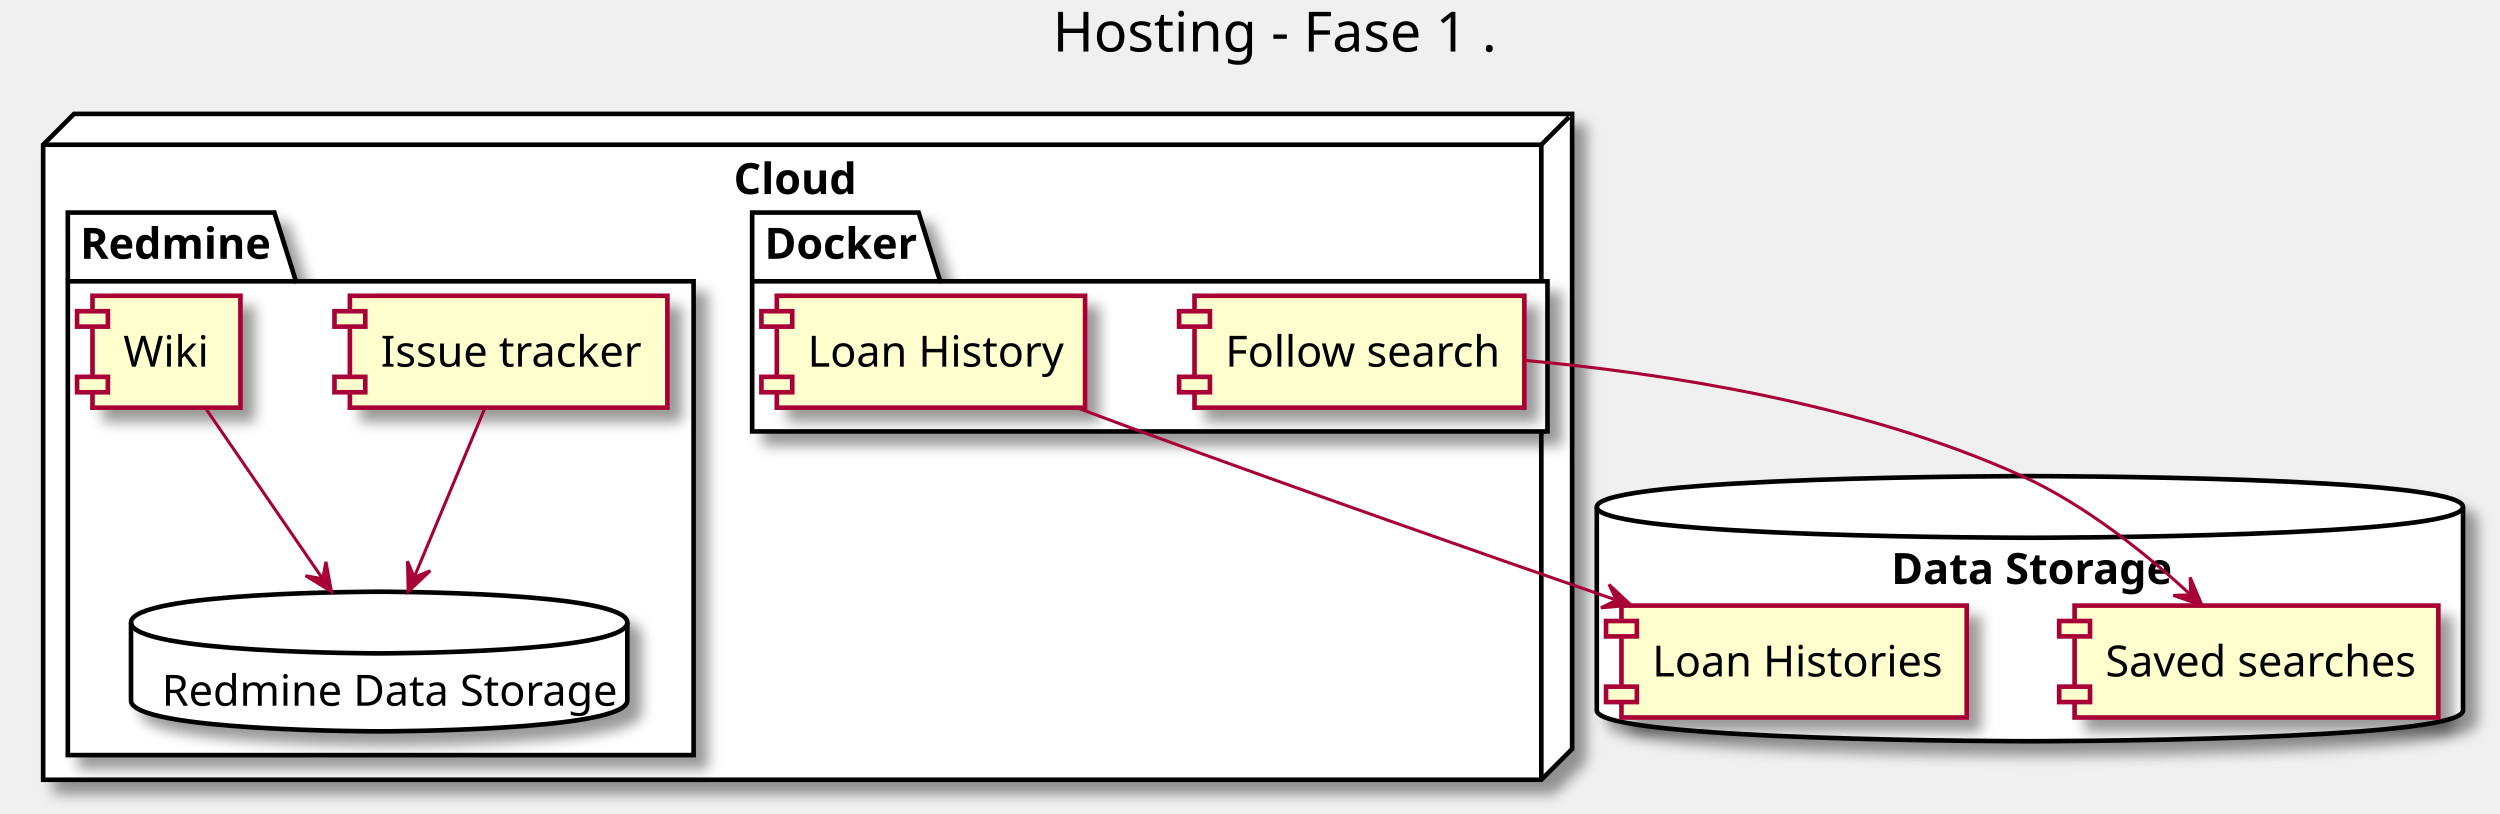
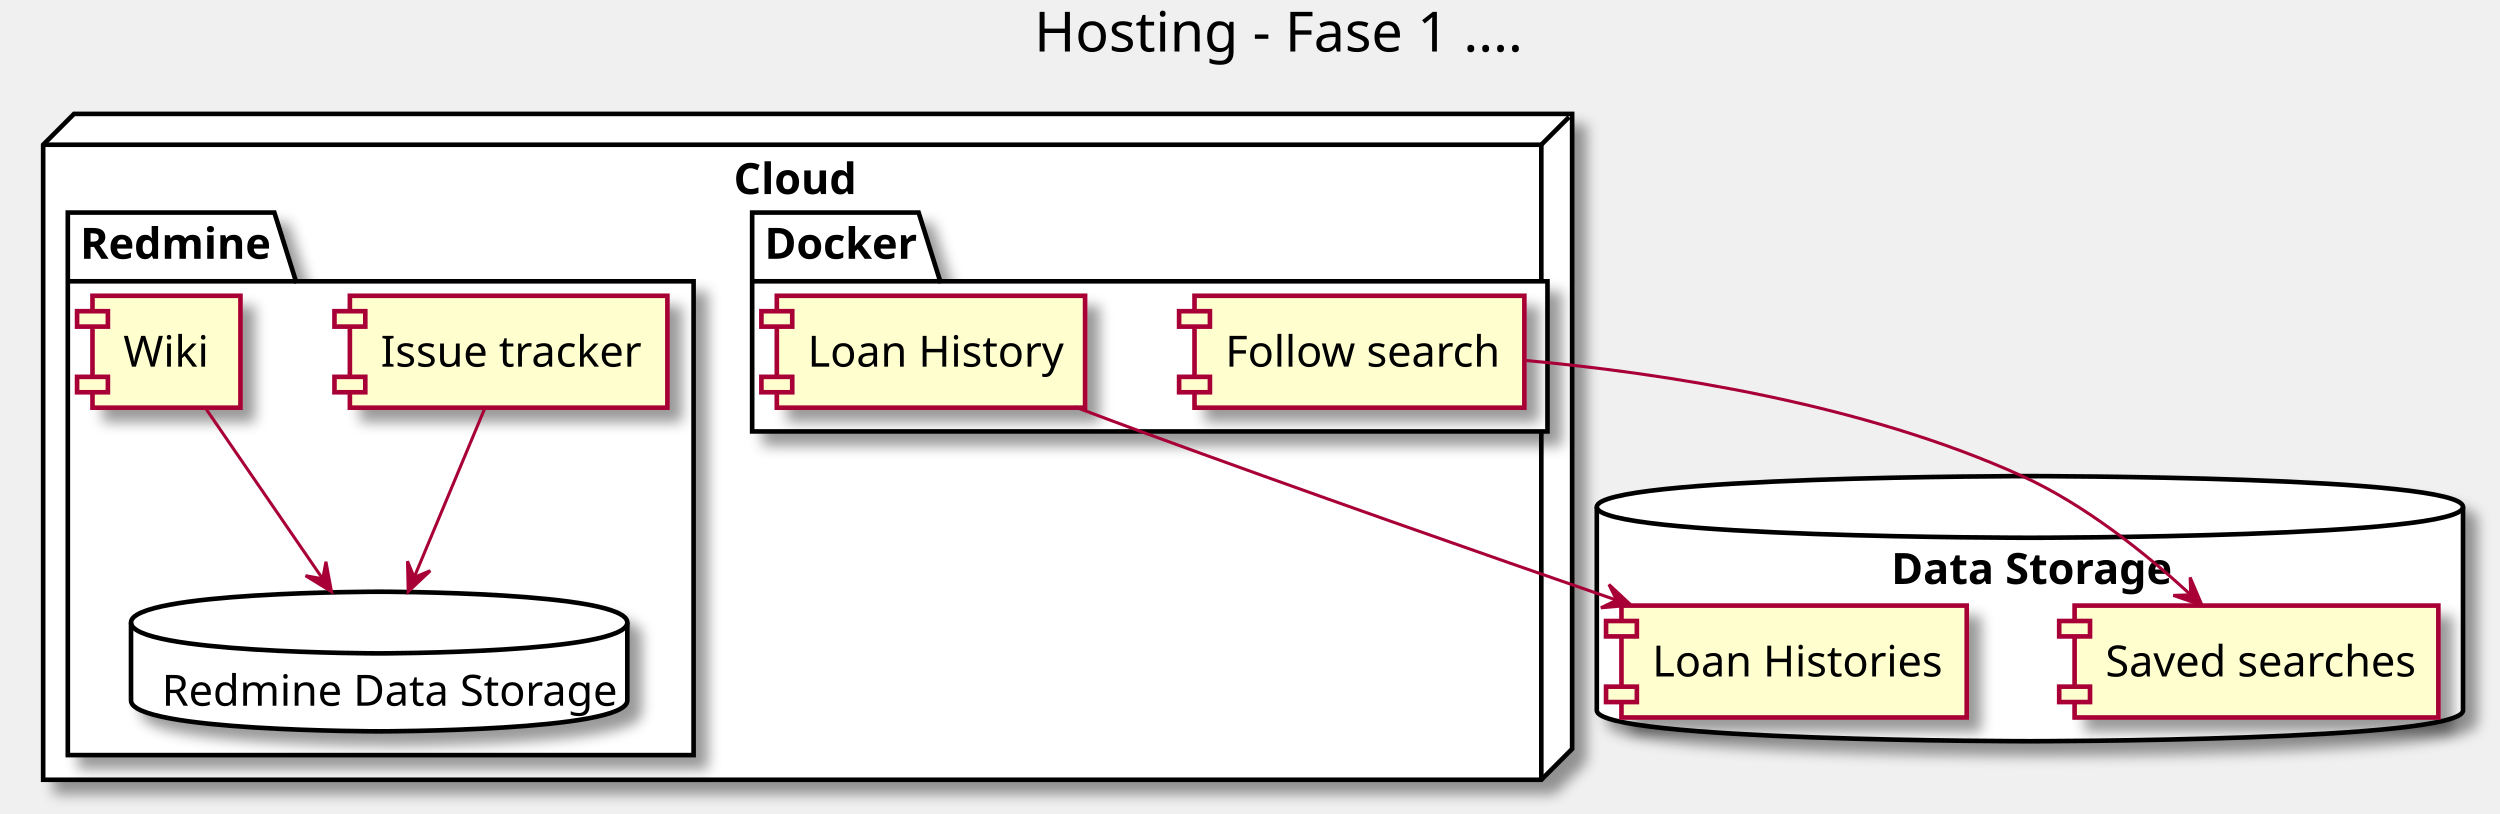
<svg xmlns="http://www.w3.org/2000/svg" contentScriptType="application/ecmascript" contentStyleType="text/css" height="264px" preserveAspectRatio="none" style="width:811px;height:264px;" version="1.1" viewBox="0 0 811 264" width="811px" zoomAndPan="magnify">
  <defs>
-     <filter height="300%" id="f6o40jf384hks" width="300%" x="-1" y="-1">
+     <filter height="300%" id="f9pf9ygkts1aa" width="300%" x="-1" y="-1">
      <feGaussianBlur result="blurOut" stdDeviation="2.0" />
      <feColorMatrix in="blurOut" result="blurOut2" type="matrix" values="0 0 0 0 0 0 0 0 0 0 0 0 0 0 0 0 0 0 .4 0" />
      <feOffset dx="4.0" dy="4.0" in="blurOut2" result="blurOut3" />
      <feBlend in="SourceGraphic" in2="blurOut3" mode="normal" />
    </filter>
  </defs>
  <g>
-     <text fill="#000000" font-family="sans-serif" font-size="18" lengthAdjust="spacingAndGlyphs" textLength="142" x="341.5" y="16.708">Hosting - Fase 1 .</text>
-     <polygon fill="#FFFFFF" filter="url(#f6o40jf384hks)" points="14,46.953,24,36.953,510,36.953,510,242.953,500,252.953,14,252.953,14,46.953" style="stroke: #000000; stroke-width: 1.5;" />
+     <text fill="#000000" font-family="sans-serif" font-size="18" lengthAdjust="spacingAndGlyphs" textLength="154" x="335.5" y="16.708">Hosting - Fase 1 ....</text>
+     <polygon fill="#FFFFFF" filter="url(#f9pf9ygkts1aa)" points="14,46.953,24,36.953,510,36.953,510,242.953,500,252.953,14,252.953,14,46.953" style="stroke: #000000; stroke-width: 1.5;" />
    <line style="stroke: #000000; stroke-width: 1.5;" x1="500" x2="509" y1="46.953" y2="37.953" />
    <line style="stroke: #000000; stroke-width: 1.5;" x1="14" x2="500" y1="46.953" y2="46.953" />
    <line style="stroke: #000000; stroke-width: 1.5;" x1="500" x2="500" y1="46.953" y2="252.953" />
    <text fill="#000000" font-family="sans-serif" font-size="14" font-weight="bold" lengthAdjust="spacingAndGlyphs" textLength="40" x="238" y="62.948">Cloud</text>
-     <polygon fill="#FFFFFF" filter="url(#f6o40jf384hks)" points="22,68.953,89,68.953,96,91.25,225,91.25,225,244.953,22,244.953,22,68.953" style="stroke: #000000; stroke-width: 1.5;" />
+     <polygon fill="#FFFFFF" filter="url(#f9pf9ygkts1aa)" points="22,68.953,89,68.953,96,91.25,225,91.25,225,244.953,22,244.953,22,68.953" style="stroke: #000000; stroke-width: 1.5;" />
    <line style="stroke: #000000; stroke-width: 1.5;" x1="22" x2="96" y1="91.25" y2="91.25" />
    <text fill="#000000" font-family="sans-serif" font-size="14" font-weight="bold" lengthAdjust="spacingAndGlyphs" textLength="61" x="26" y="83.948">Redmine</text>
-     <polygon fill="#FFFFFF" filter="url(#f6o40jf384hks)" points="244,68.953,298,68.953,305,91.25,502,91.25,502,139.953,244,139.953,244,68.953" style="stroke: #000000; stroke-width: 1.5;" />
+     <polygon fill="#FFFFFF" filter="url(#f9pf9ygkts1aa)" points="244,68.953,298,68.953,305,91.25,502,91.25,502,139.953,244,139.953,244,68.953" style="stroke: #000000; stroke-width: 1.5;" />
    <line style="stroke: #000000; stroke-width: 1.5;" x1="244" x2="305" y1="91.25" y2="91.25" />
    <text fill="#000000" font-family="sans-serif" font-size="14" font-weight="bold" lengthAdjust="spacingAndGlyphs" textLength="48" x="248" y="83.948">Docker</text>
-     <path d="M518,164.453 C518,154.453 658.5,154.453 658.5,154.453 C658.5,154.453 799,154.453 799,164.453 L799,230.453 C799,240.453 658.5,240.453 658.5,240.453 C658.5,240.453 518,240.453 518,230.453 L518,164.453 " fill="#FFFFFF" filter="url(#f6o40jf384hks)" style="stroke: #000000; stroke-width: 1.5;" />
+     <path d="M518,164.453 C518,154.453 658.5,154.453 658.5,154.453 C658.5,154.453 799,154.453 799,164.453 L799,230.453 C799,240.453 658.5,240.453 658.5,240.453 C658.5,240.453 518,240.453 518,230.453 L518,164.453 " fill="#FFFFFF" filter="url(#f9pf9ygkts1aa)" style="stroke: #000000; stroke-width: 1.5;" />
    <path d="M518,164.453 C518,174.453 658.5,174.453 658.5,174.453 C658.5,174.453 799,174.453 799,164.453 " fill="none" style="stroke: #000000; stroke-width: 1.5;" />
    <text fill="#000000" font-family="sans-serif" font-size="14" font-weight="bold" lengthAdjust="spacingAndGlyphs" textLength="90" x="613.5" y="189.448">Data Storage</text>
-     <rect fill="#FEFECE" filter="url(#f6o40jf384hks)" height="36.297" style="stroke: #A80036; stroke-width: 1.5;" width="103" x="113.5" y="95.953" />
+     <rect fill="#FEFECE" filter="url(#f9pf9ygkts1aa)" height="36.297" style="stroke: #A80036; stroke-width: 1.5;" width="103" x="113.5" y="95.953" />
    <rect fill="#FEFECE" height="5" style="stroke: #A80036; stroke-width: 1.5;" width="10" x="108.5" y="100.953" />
    <rect fill="#FEFECE" height="5" style="stroke: #A80036; stroke-width: 1.5;" width="10" x="108.5" y="122.25" />
    <text fill="#000000" font-family="sans-serif" font-size="14" lengthAdjust="spacingAndGlyphs" textLength="83" x="123.5" y="118.948">Issue tracker</text>
-     <rect fill="#FEFECE" filter="url(#f6o40jf384hks)" height="36.297" style="stroke: #A80036; stroke-width: 1.5;" width="48" x="30" y="95.953" />
+     <rect fill="#FEFECE" filter="url(#f9pf9ygkts1aa)" height="36.297" style="stroke: #A80036; stroke-width: 1.5;" width="48" x="30" y="95.953" />
    <rect fill="#FEFECE" height="5" style="stroke: #A80036; stroke-width: 1.5;" width="10" x="25" y="100.953" />
    <rect fill="#FEFECE" height="5" style="stroke: #A80036; stroke-width: 1.5;" width="10" x="25" y="122.25" />
    <text fill="#000000" font-family="sans-serif" font-size="14" lengthAdjust="spacingAndGlyphs" textLength="28" x="40" y="118.948">Wiki</text>
-     <path d="M42.5,201.953 C42.5,191.953 123,191.953 123,191.953 C123,191.953 203.5,191.953 203.5,201.953 L203.5,227.25 C203.5,237.25 123,237.25 123,237.25 C123,237.25 42.5,237.25 42.5,227.25 L42.5,201.953 " fill="#FFFFFF" filter="url(#f6o40jf384hks)" style="stroke: #000000; stroke-width: 1.5;" />
+     <path d="M42.5,201.953 C42.5,191.953 123,191.953 123,191.953 C123,191.953 203.5,191.953 203.5,201.953 L203.5,227.25 C203.5,237.25 123,237.25 123,237.25 C123,237.25 42.5,237.25 42.5,227.25 L42.5,201.953 " fill="#FFFFFF" filter="url(#f9pf9ygkts1aa)" style="stroke: #000000; stroke-width: 1.5;" />
    <path d="M42.5,201.953 C42.5,211.953 123,211.953 123,211.953 C123,211.953 203.5,211.953 203.5,201.953 " fill="none" style="stroke: #000000; stroke-width: 1.5;" />
    <text fill="#000000" font-family="sans-serif" font-size="14" lengthAdjust="spacingAndGlyphs" textLength="141" x="52.5" y="228.948">Redmine Data Storage</text>
-     <rect fill="#FEFECE" filter="url(#f6o40jf384hks)" height="36.297" style="stroke: #A80036; stroke-width: 1.5;" width="107" x="387.5" y="95.953" />
+     <rect fill="#FEFECE" filter="url(#f9pf9ygkts1aa)" height="36.297" style="stroke: #A80036; stroke-width: 1.5;" width="107" x="387.5" y="95.953" />
    <rect fill="#FEFECE" height="5" style="stroke: #A80036; stroke-width: 1.5;" width="10" x="382.5" y="100.953" />
    <rect fill="#FEFECE" height="5" style="stroke: #A80036; stroke-width: 1.5;" width="10" x="382.5" y="122.25" />
    <text fill="#000000" font-family="sans-serif" font-size="14" lengthAdjust="spacingAndGlyphs" textLength="87" x="397.5" y="118.948">Follow search</text>
-     <rect fill="#FEFECE" filter="url(#f6o40jf384hks)" height="36.297" style="stroke: #A80036; stroke-width: 1.5;" width="100" x="252" y="95.953" />
+     <rect fill="#FEFECE" filter="url(#f9pf9ygkts1aa)" height="36.297" style="stroke: #A80036; stroke-width: 1.5;" width="100" x="252" y="95.953" />
    <rect fill="#FEFECE" height="5" style="stroke: #A80036; stroke-width: 1.5;" width="10" x="247" y="100.953" />
    <rect fill="#FEFECE" height="5" style="stroke: #A80036; stroke-width: 1.5;" width="10" x="247" y="122.25" />
    <text fill="#000000" font-family="sans-serif" font-size="14" lengthAdjust="spacingAndGlyphs" textLength="80" x="262" y="118.948">Loan History</text>
-     <rect fill="#FEFECE" filter="url(#f6o40jf384hks)" height="36.297" style="stroke: #A80036; stroke-width: 1.5;" width="112" x="526" y="196.453" />
+     <rect fill="#FEFECE" filter="url(#f9pf9ygkts1aa)" height="36.297" style="stroke: #A80036; stroke-width: 1.5;" width="112" x="526" y="196.453" />
    <rect fill="#FEFECE" height="5" style="stroke: #A80036; stroke-width: 1.5;" width="10" x="521" y="201.453" />
    <rect fill="#FEFECE" height="5" style="stroke: #A80036; stroke-width: 1.5;" width="10" x="521" y="222.75" />
    <text fill="#000000" font-family="sans-serif" font-size="14" lengthAdjust="spacingAndGlyphs" textLength="92" x="536" y="219.448">Loan Histories</text>
-     <rect fill="#FEFECE" filter="url(#f6o40jf384hks)" height="36.297" style="stroke: #A80036; stroke-width: 1.5;" width="118" x="673" y="196.453" />
+     <rect fill="#FEFECE" filter="url(#f9pf9ygkts1aa)" height="36.297" style="stroke: #A80036; stroke-width: 1.5;" width="118" x="673" y="196.453" />
    <rect fill="#FEFECE" height="5" style="stroke: #A80036; stroke-width: 1.5;" width="10" x="668" y="201.453" />
    <rect fill="#FEFECE" height="5" style="stroke: #A80036; stroke-width: 1.5;" width="10" x="668" y="222.75" />
    <text fill="#000000" font-family="sans-serif" font-size="14" lengthAdjust="spacingAndGlyphs" textLength="98" x="683" y="219.448">Saved searches</text>
    <path d="M157.297,132.386 C150.889,147.718 141.676,169.763 134.412,187.145 " fill="none" id="IssueCms-dbRedmine" style="stroke: #A80036; stroke-width: 1.0;" />
    <polygon fill="#A80036" points="132.419,191.915,139.58,185.153,134.347,187.301,132.199,182.068,132.419,191.915" style="stroke: #A80036; stroke-width: 1.0;" />
    <path d="M66.656,132.386 C77.272,147.849 92.577,170.141 104.556,187.59 " fill="none" id="WikiCms-dbRedmine" style="stroke: #A80036; stroke-width: 1.0;" />
    <polygon fill="#A80036" points="107.526,191.915,105.729,182.231,104.696,187.793,99.134,186.759,107.526,191.915" style="stroke: #A80036; stroke-width: 1.0;" />
    <path d="M494.837,116.933 C539.677,121.064 604.32,130.924 656,154.453 C676.418,163.749 696.201,179.658 710.463,192.76 " fill="none" id="FS-tFS" style="stroke: #A80036; stroke-width: 1.0;" />
    <polygon fill="#A80036" points="714.335,196.373,710.484,187.308,710.68,192.962,705.026,193.157,714.335,196.373" style="stroke: #A80036; stroke-width: 1.0;" />
    <path d="M348.759,132.024 C355.863,134.714 363.118,137.429 370,139.953 C422.018,159.034 481.57,179.873 524.285,194.647 " fill="none" id="LH-tLH" style="stroke: #A80036; stroke-width: 1.0;" />
    <polygon fill="#A80036" points="529.148,196.328,521.948,189.607,524.422,194.695,519.335,197.168,529.148,196.328" style="stroke: #A80036; stroke-width: 1.0;" />
  </g>
</svg>
